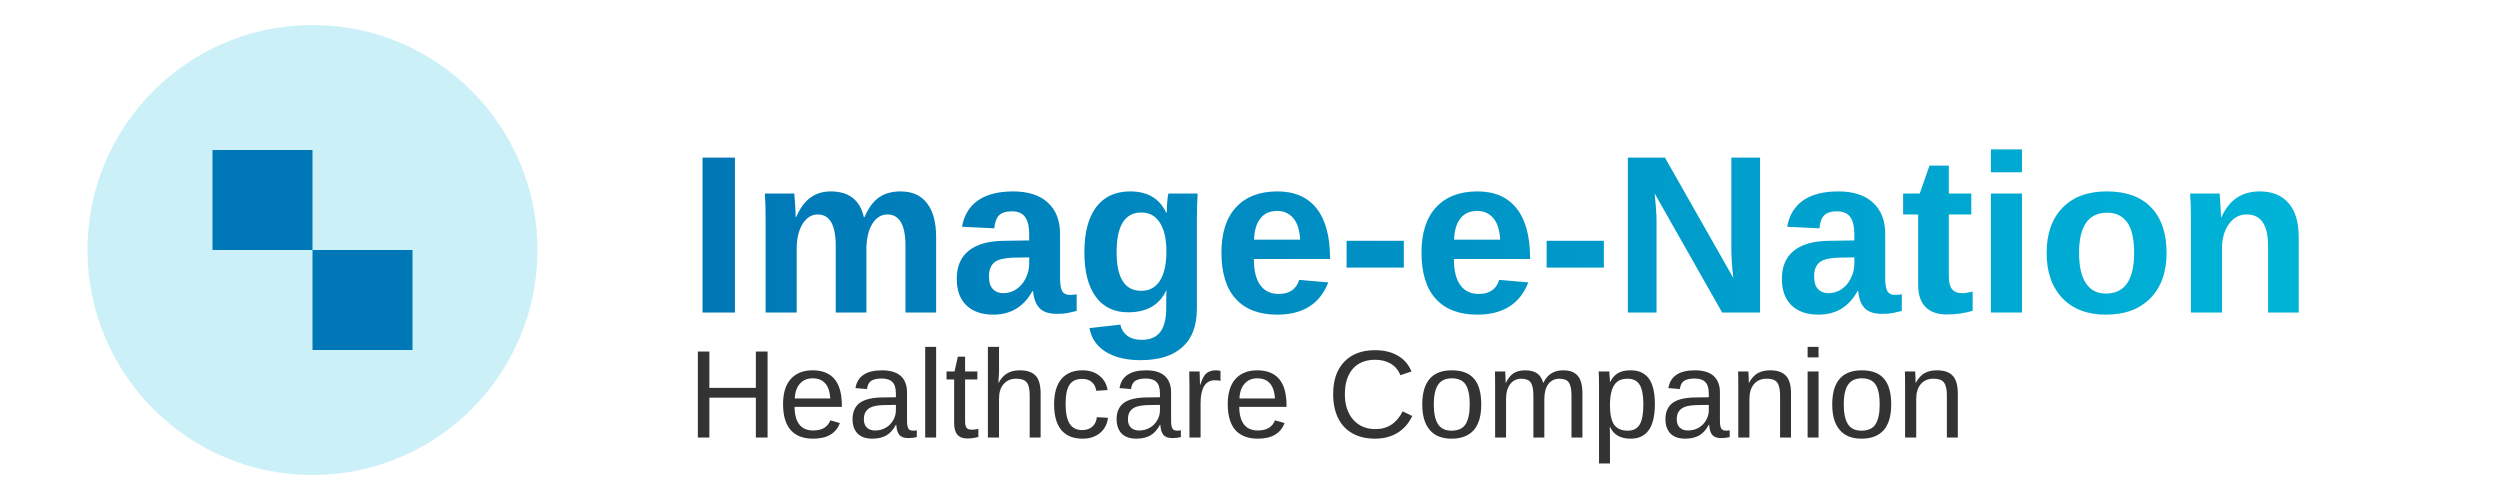
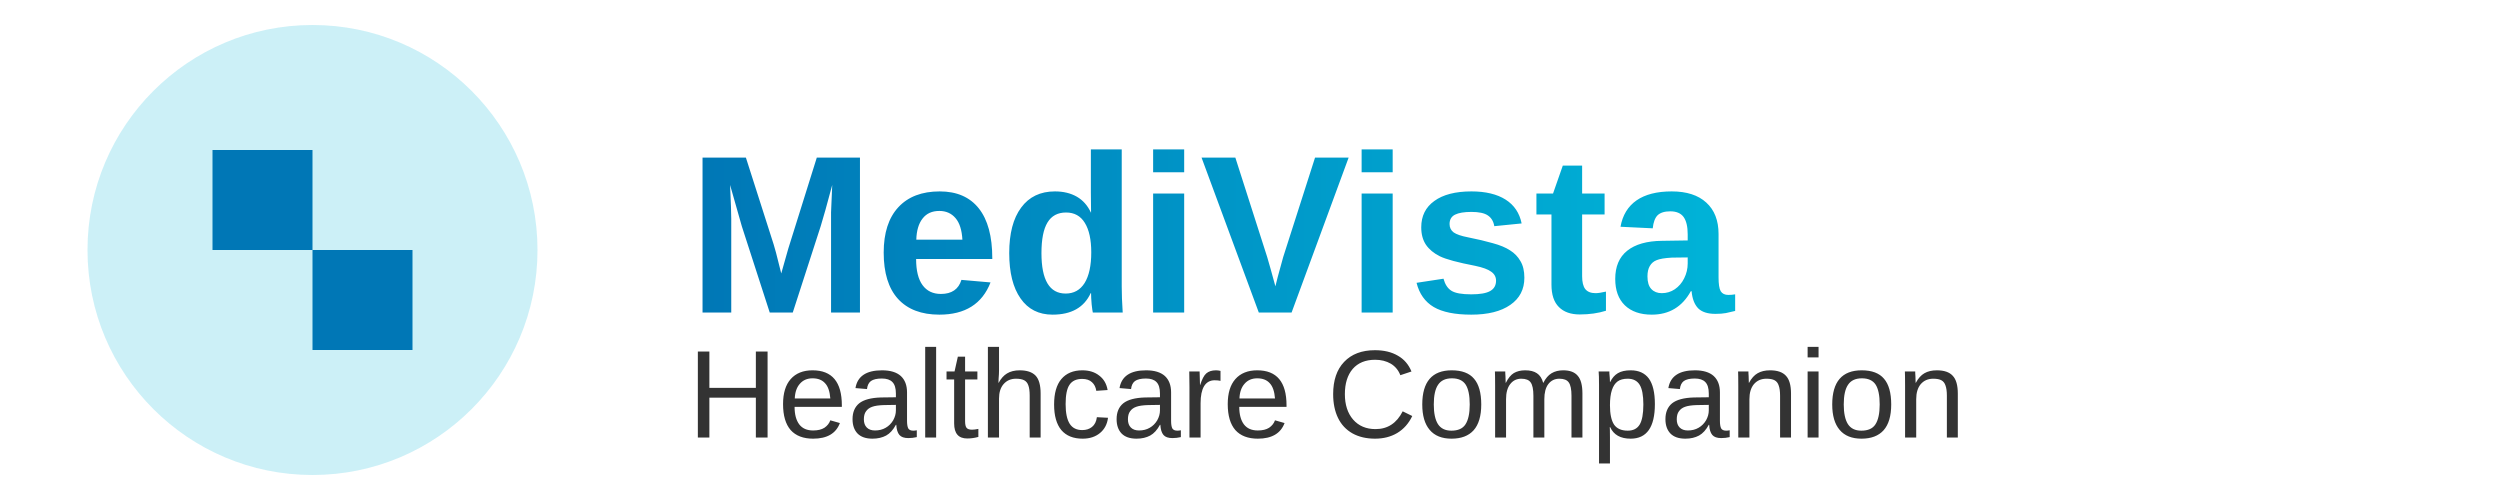
<svg xmlns="http://www.w3.org/2000/svg" width="200" height="40" viewBox="0 0 200 40" fill="none">
  <circle cx="25" cy="20" r="18" fill="#00b4d8" fill-opacity="0.2" />
  <path d="M17 12h8v8h8v8h-8v-8h-8v-8z" fill="#0077b6" />
  <defs>
    <linearGradient id="textGradient" x1="0" y1="0" x2="100%" y2="0">
      <stop offset="0%" stop-color="#0077b6" />
      <stop offset="100%" stop-color="#00b4d8" />
    </linearGradient>
  </defs>
  <text x="55" y="25" font-family="Arial, sans-serif" font-weight="bold" font-size="18" fill="url(#textGradient)">
-     Image-e-Nation
+     MediVista
  </text>
  <text x="55" y="35" font-family="Arial, sans-serif" font-size="10" fill="currentColor" opacity="0.8">
    Healthcare Companion
  </text>
</svg>
